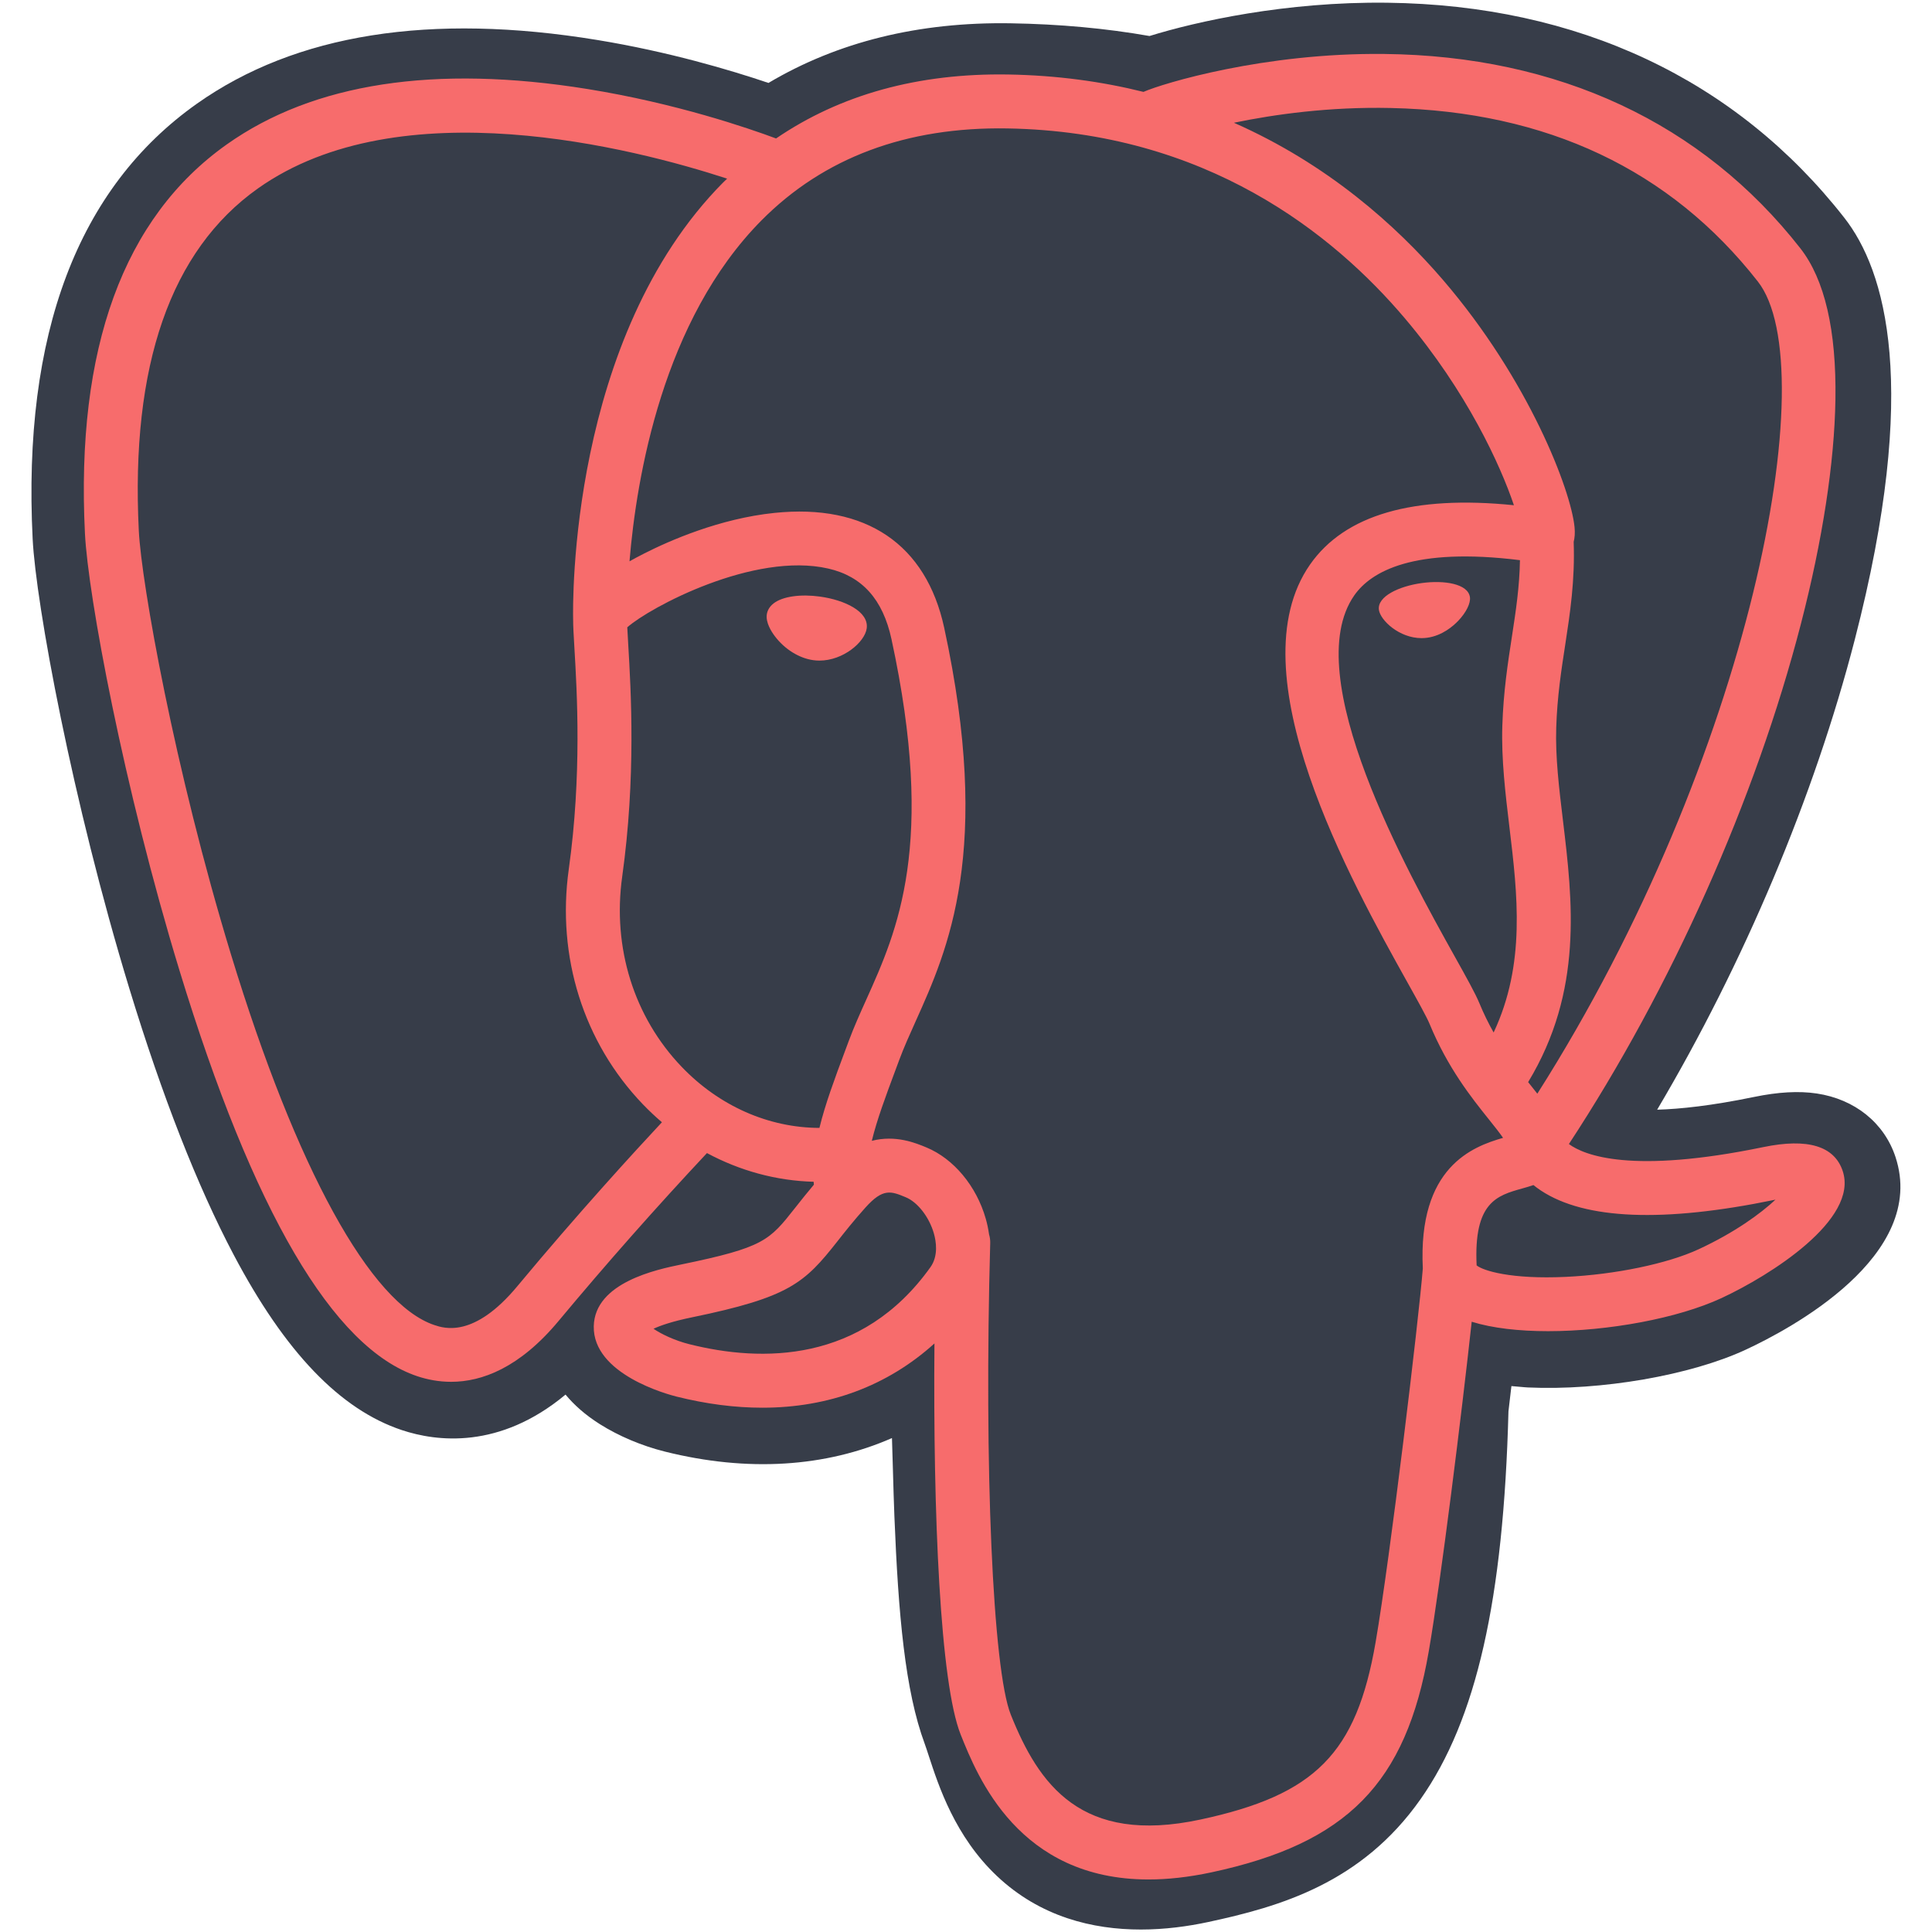
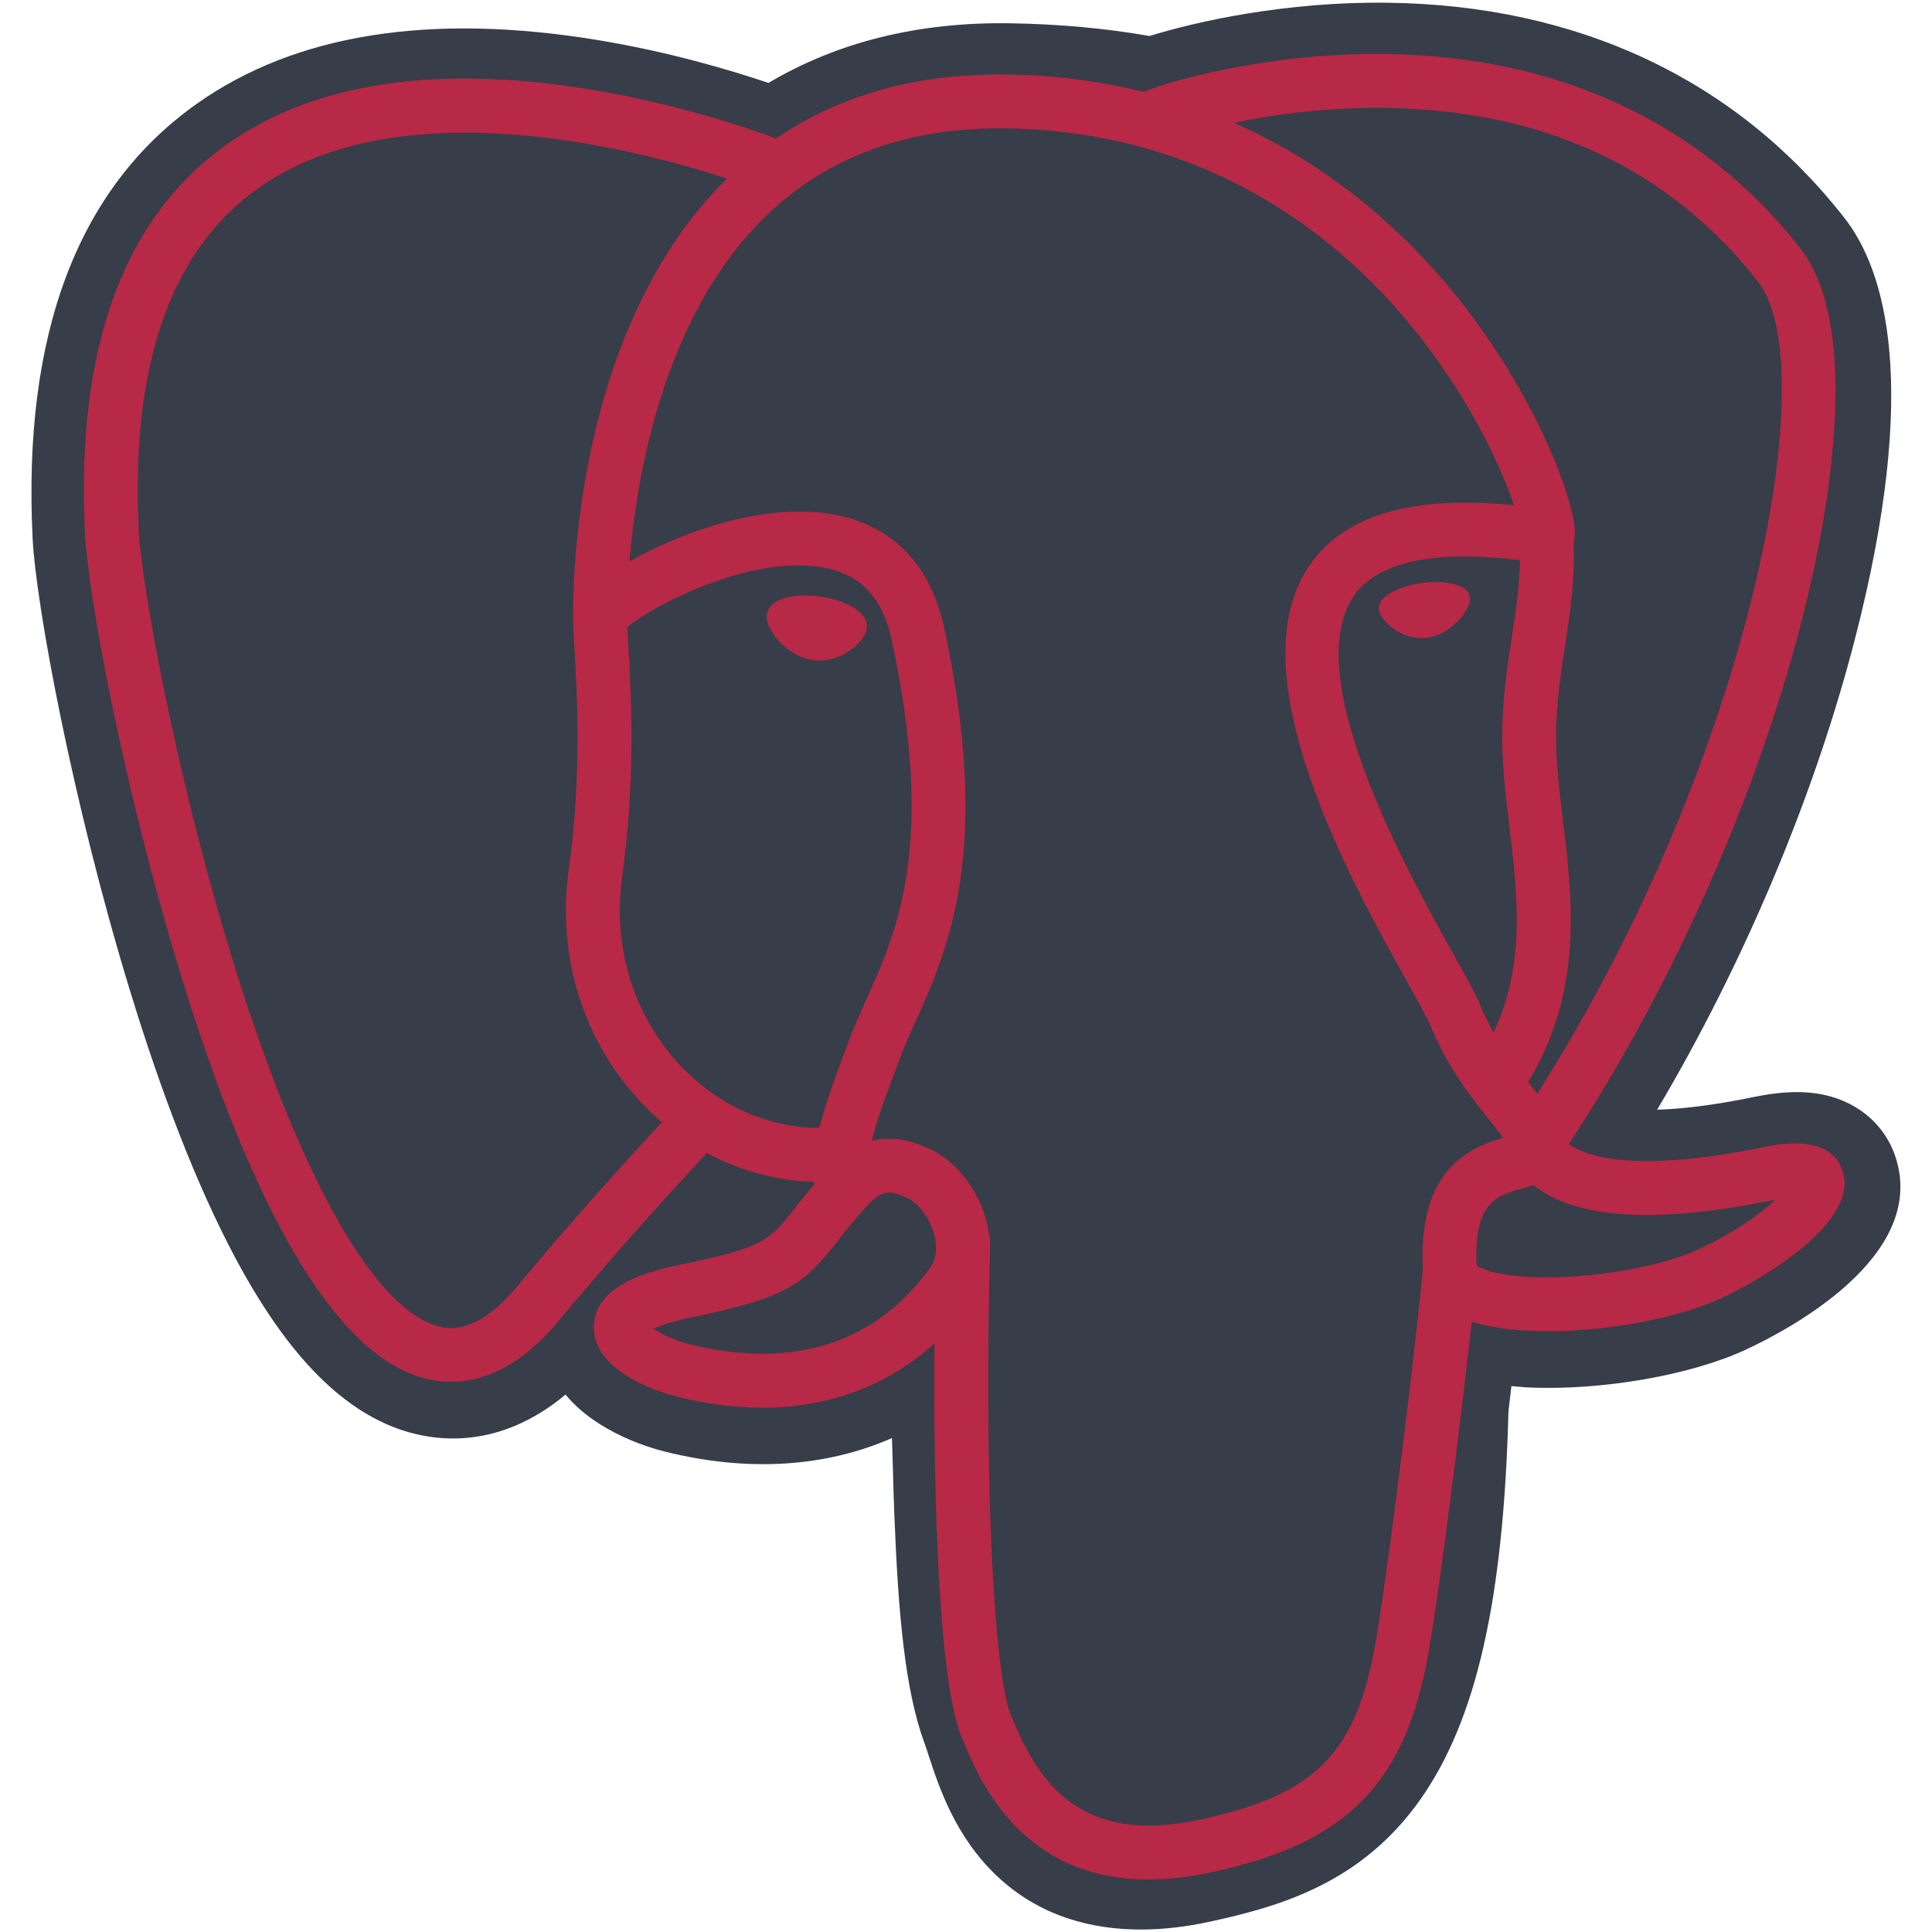
<svg xmlns="http://www.w3.org/2000/svg" viewBox="-4 0 264 264" preserveAspectRatio="xMinYMin meet" fill="#373D49">
  <path d="M255.008 158.086c-1.535-4.649-5.556-7.887-10.756-8.664-2.452-.366-5.26-.21-8.583.475-5.792 1.195-10.089 1.65-13.225 1.738 11.837-19.985 21.462-42.775 27.003-64.228 8.96-34.689 4.172-50.492-1.423-57.64C233.217 10.847 211.614.683 185.552.372c-13.903-.17-26.108 2.575-32.475 4.549-5.928-1.046-12.302-1.63-18.99-1.738-12.537-.2-23.614 2.533-33.079 8.15-5.24-1.772-13.65-4.27-23.362-5.864-22.842-3.75-41.252-.828-54.718 8.685C6.622 25.672-.937 45.684.461 73.634c.444 8.874 5.408 35.874 13.224 61.48 4.492 14.718 9.282 26.94 14.237 36.33 7.027 13.315 14.546 21.156 22.987 23.972 4.731 1.576 13.327 2.68 22.368-4.85 1.146 1.388 2.675 2.767 4.704 4.048 2.577 1.625 5.728 2.953 8.875 3.74 11.341 2.835 21.964 2.126 31.027-1.848.056 1.612.099 3.152.135 4.482.06 2.157.12 4.272.199 6.25.537 13.374 1.447 23.773 4.143 31.049.148.4.347 1.01.557 1.657 1.345 4.118 3.594 11.012 9.316 16.411 5.925 5.593 13.092 7.308 19.656 7.308 3.292 0 6.433-.432 9.188-1.022 9.82-2.105 20.973-5.311 29.041-16.799 7.628-10.86 11.336-27.217 12.007-52.99.087-.729.167-1.425.244-2.088l.16-1.362 1.797.158.463.031c10.002.456 22.232-1.665 29.743-5.154 5.935-2.754 24.954-12.795 20.476-26.351" />
  <path d="M237.906 160.722c-29.74 6.135-31.785-3.934-31.785-3.934 31.4-46.593 44.527-105.736 33.2-120.211-30.904-39.485-84.399-20.811-85.292-20.327l-.287.052c-5.876-1.22-12.451-1.946-19.842-2.067-13.456-.22-23.664 3.528-31.41 9.402 0 0-95.43-39.314-90.991 49.444.944 18.882 27.064 142.873 58.218 105.422 11.387-13.695 22.39-25.274 22.39-25.274 5.464 3.63 12.006 5.482 18.864 4.817l.533-.452c-.166 1.7-.09 3.363.213 5.332-8.026 8.967-5.667 10.541-21.711 13.844-16.235 3.346-6.698 9.302-.471 10.86 7.549 1.887 25.013 4.561 36.813-11.958l-.47 1.885c3.144 2.519 5.352 16.383 4.982 28.952-.37 12.568-.617 21.197 1.86 27.937 2.479 6.74 4.948 21.905 26.04 17.386 17.623-3.777 26.756-13.564 28.027-29.89.901-11.606 2.942-9.89 3.07-20.267l1.637-4.912c1.887-15.733.3-20.809 11.157-18.448l2.64.232c7.99.363 18.45-1.286 24.589-4.139 13.218-6.134 21.058-16.377 8.024-13.686h.002" fill="#373D49" />
-   <path d="M108.076 81.525c-2.68-.373-5.107-.028-6.335.902-.69.523-.904 1.129-.962 1.546-.154 1.105.62 2.327 1.096 2.957 1.346 1.784 3.312 3.01 5.258 3.28.282.04.563.058.842.058 3.245 0 6.196-2.527 6.456-4.392.325-2.336-3.066-3.893-6.355-4.35M196.86 81.599c-.256-1.831-3.514-2.353-6.606-1.923-3.088.43-6.082 1.824-5.832 3.659.2 1.427 2.777 3.863 5.827 3.863.258 0 .518-.017.78-.054 2.036-.282 3.53-1.575 4.24-2.32 1.08-1.136 1.706-2.402 1.591-3.225" fill="#F76C6C" />
-   <path d="M247.802 160.025c-1.134-3.429-4.784-4.532-10.848-3.28-18.005 3.716-24.453 1.142-26.57-.417 13.995-21.32 25.508-47.092 31.719-71.137 2.942-11.39 4.567-21.968 4.7-30.59.147-9.463-1.465-16.417-4.789-20.665-13.402-17.125-33.072-26.311-56.882-26.563-16.369-.184-30.199 4.005-32.88 5.183-5.646-1.404-11.801-2.266-18.502-2.376-12.288-.199-22.91 2.743-31.704 8.74-3.82-1.422-13.692-4.811-25.765-6.756-20.872-3.36-37.458-.814-49.294 7.571-14.123 10.006-20.643 27.892-19.38 53.16.425 8.501 5.269 34.653 12.913 59.698 10.062 32.964 21 51.625 32.508 55.464 1.347.449 2.9.763 4.613.763 4.198 0 9.345-1.892 14.7-8.33a529.832 529.832 0 0 1 20.261-22.926c4.524 2.428 9.494 3.784 14.577 3.92.01.133.023.266.035.398a117.66 117.66 0 0 0-2.57 3.175c-3.522 4.471-4.255 5.402-15.592 7.736-3.225.666-11.79 2.431-11.916 8.435-.136 6.56 10.125 9.315 11.294 9.607 4.074 1.02 7.999 1.523 11.742 1.523 9.103 0 17.114-2.992 23.516-8.781-.197 23.386.778 46.43 3.586 53.451 2.3 5.748 7.918 19.795 25.664 19.794 2.604 0 5.47-.303 8.623-.979 18.521-3.97 26.564-12.156 29.675-30.203 1.665-9.645 4.522-32.676 5.866-45.03 2.836.885 6.487 1.29 10.434 1.289 8.232 0 17.731-1.749 23.688-4.514 6.692-3.108 18.768-10.734 16.578-17.36zm-44.106-83.48c-.061 3.647-.563 6.958-1.095 10.414-.573 3.717-1.165 7.56-1.314 12.225-.147 4.54.42 9.26.968 13.825 1.108 9.22 2.245 18.712-2.156 28.078a36.508 36.508 0 0 1-1.95-4.009c-.547-1.326-1.735-3.456-3.38-6.404-6.399-11.476-21.384-38.35-13.713-49.316 2.285-3.264 8.084-6.62 22.64-4.813zm-17.644-61.787c21.334.471 38.21 8.452 50.158 23.72 9.164 11.711-.927 64.998-30.14 110.969a171.33 171.33 0 0 0-.886-1.117l-.37-.462c7.549-12.467 6.073-24.802 4.759-35.738-.54-4.488-1.05-8.727-.92-12.709.134-4.22.692-7.84 1.232-11.34.663-4.313 1.338-8.776 1.152-14.037.139-.552.195-1.204.122-1.978-.475-5.045-6.235-20.144-17.975-33.81-6.422-7.475-15.787-15.84-28.574-21.482 5.5-1.14 13.021-2.203 21.442-2.016zM66.674 175.778c-5.9 7.094-9.974 5.734-11.314 5.288-8.73-2.912-18.86-21.364-27.791-50.624-7.728-25.318-12.244-50.777-12.602-57.916-1.128-22.578 4.345-38.313 16.268-46.769 19.404-13.76 51.306-5.524 64.125-1.347-.184.182-.376.352-.558.537-21.036 21.244-20.537 57.54-20.485 59.759-.002.856.07 2.068.168 3.735.362 6.105 1.036 17.467-.764 30.334-1.672 11.957 2.014 23.66 10.111 32.109a36.275 36.275 0 0 0 2.617 2.468c-3.604 3.86-11.437 12.396-19.775 22.426zm22.479-29.993c-6.526-6.81-9.49-16.282-8.133-25.99 1.9-13.592 1.199-25.43.822-31.79-.053-.89-.1-1.67-.127-2.285 3.073-2.725 17.314-10.355 27.47-8.028 4.634 1.061 7.458 4.217 8.632 9.645 6.076 28.103.804 39.816-3.432 49.229-.873 1.939-1.698 3.772-2.402 5.668l-.546 1.466c-1.382 3.706-2.668 7.152-3.465 10.424-6.938-.02-13.687-2.984-18.819-8.34zm1.065 37.9c-2.026-.506-3.848-1.385-4.917-2.114.893-.42 2.482-.992 5.238-1.56 13.337-2.745 15.397-4.683 19.895-10.394 1.031-1.31 2.2-2.794 3.819-4.602l.002-.002c2.411-2.7 3.514-2.242 5.514-1.412 1.621.67 3.2 2.702 3.84 4.938.303 1.056.643 3.06-.47 4.62-9.396 13.156-23.088 12.987-32.921 10.526zm69.799 64.952c-16.316 3.496-22.093-4.829-25.9-14.346-2.457-6.144-3.665-33.85-2.808-64.447.011-.407-.047-.8-.159-1.17a15.444 15.444 0 0 0-.456-2.162c-1.274-4.452-4.379-8.176-8.104-9.72-1.48-.613-4.196-1.738-7.46-.903.696-2.868 1.903-6.107 3.212-9.614l.549-1.475c.618-1.663 1.394-3.386 2.214-5.21 4.433-9.848 10.504-23.337 3.915-53.81-2.468-11.414-10.71-16.988-23.204-15.693-7.49.775-14.343 3.797-17.761 5.53-.735.372-1.407.732-2.035 1.082.954-11.5 4.558-32.992 18.04-46.59 8.489-8.56 19.794-12.788 33.568-12.56 27.14.444 44.544 14.372 54.366 25.979 8.464 10.001 13.047 20.076 14.876 25.51-13.755-1.399-23.11 1.316-27.852 8.096-10.317 14.748 5.644 43.372 13.315 57.129 1.407 2.521 2.621 4.7 3.003 5.626 2.498 6.054 5.732 10.096 8.093 13.046.724.904 1.426 1.781 1.96 2.547-4.166 1.201-11.649 3.976-10.967 17.847-.55 6.96-4.461 39.546-6.448 51.059-2.623 15.21-8.22 20.875-23.957 24.25zm68.104-77.936c-4.26 1.977-11.389 3.46-18.161 3.779-7.48.35-11.288-.838-12.184-1.569-.42-8.644 2.797-9.547 6.202-10.503.535-.15 1.057-.297 1.561-.473.313.255.656.508 1.032.756 6.012 3.968 16.735 4.396 31.874 1.271l.166-.033c-2.042 1.909-5.536 4.471-10.49 6.772z" fill="#F76C6C" />
+   <path d="M108.076 81.525c-2.68-.373-5.107-.028-6.335.902-.69.523-.904 1.129-.962 1.546-.154 1.105.62 2.327 1.096 2.957 1.346 1.784 3.312 3.01 5.258 3.28.282.04.563.058.842.058 3.245 0 6.196-2.527 6.456-4.392.325-2.336-3.066-3.893-6.355-4.35M196.86 81.599c-.256-1.831-3.514-2.353-6.606-1.923-3.088.43-6.082 1.824-5.832 3.659.2 1.427 2.777 3.863 5.827 3.863.258 0 .518-.017.78-.054 2.036-.282 3.53-1.575 4.24-2.32 1.08-1.136 1.706-2.402 1.591-3.225" fill="#B72946" />
+   <path d="M247.802 160.025c-1.134-3.429-4.784-4.532-10.848-3.28-18.005 3.716-24.453 1.142-26.57-.417 13.995-21.32 25.508-47.092 31.719-71.137 2.942-11.39 4.567-21.968 4.7-30.59.147-9.463-1.465-16.417-4.789-20.665-13.402-17.125-33.072-26.311-56.882-26.563-16.369-.184-30.199 4.005-32.88 5.183-5.646-1.404-11.801-2.266-18.502-2.376-12.288-.199-22.91 2.743-31.704 8.74-3.82-1.422-13.692-4.811-25.765-6.756-20.872-3.36-37.458-.814-49.294 7.571-14.123 10.006-20.643 27.892-19.38 53.16.425 8.501 5.269 34.653 12.913 59.698 10.062 32.964 21 51.625 32.508 55.464 1.347.449 2.9.763 4.613.763 4.198 0 9.345-1.892 14.7-8.33a529.832 529.832 0 0 1 20.261-22.926c4.524 2.428 9.494 3.784 14.577 3.92.01.133.023.266.035.398a117.66 117.66 0 0 0-2.57 3.175c-3.522 4.471-4.255 5.402-15.592 7.736-3.225.666-11.79 2.431-11.916 8.435-.136 6.56 10.125 9.315 11.294 9.607 4.074 1.02 7.999 1.523 11.742 1.523 9.103 0 17.114-2.992 23.516-8.781-.197 23.386.778 46.43 3.586 53.451 2.3 5.748 7.918 19.795 25.664 19.794 2.604 0 5.47-.303 8.623-.979 18.521-3.97 26.564-12.156 29.675-30.203 1.665-9.645 4.522-32.676 5.866-45.03 2.836.885 6.487 1.29 10.434 1.289 8.232 0 17.731-1.749 23.688-4.514 6.692-3.108 18.768-10.734 16.578-17.36zm-44.106-83.48c-.061 3.647-.563 6.958-1.095 10.414-.573 3.717-1.165 7.56-1.314 12.225-.147 4.54.42 9.26.968 13.825 1.108 9.22 2.245 18.712-2.156 28.078a36.508 36.508 0 0 1-1.95-4.009c-.547-1.326-1.735-3.456-3.38-6.404-6.399-11.476-21.384-38.35-13.713-49.316 2.285-3.264 8.084-6.62 22.64-4.813zm-17.644-61.787c21.334.471 38.21 8.452 50.158 23.72 9.164 11.711-.927 64.998-30.14 110.969a171.33 171.33 0 0 0-.886-1.117l-.37-.462c7.549-12.467 6.073-24.802 4.759-35.738-.54-4.488-1.05-8.727-.92-12.709.134-4.22.692-7.84 1.232-11.34.663-4.313 1.338-8.776 1.152-14.037.139-.552.195-1.204.122-1.978-.475-5.045-6.235-20.144-17.975-33.81-6.422-7.475-15.787-15.84-28.574-21.482 5.5-1.14 13.021-2.203 21.442-2.016zM66.674 175.778c-5.9 7.094-9.974 5.734-11.314 5.288-8.73-2.912-18.86-21.364-27.791-50.624-7.728-25.318-12.244-50.777-12.602-57.916-1.128-22.578 4.345-38.313 16.268-46.769 19.404-13.76 51.306-5.524 64.125-1.347-.184.182-.376.352-.558.537-21.036 21.244-20.537 57.54-20.485 59.759-.002.856.07 2.068.168 3.735.362 6.105 1.036 17.467-.764 30.334-1.672 11.957 2.014 23.66 10.111 32.109a36.275 36.275 0 0 0 2.617 2.468c-3.604 3.86-11.437 12.396-19.775 22.426zm22.479-29.993c-6.526-6.81-9.49-16.282-8.133-25.99 1.9-13.592 1.199-25.43.822-31.79-.053-.89-.1-1.67-.127-2.285 3.073-2.725 17.314-10.355 27.47-8.028 4.634 1.061 7.458 4.217 8.632 9.645 6.076 28.103.804 39.816-3.432 49.229-.873 1.939-1.698 3.772-2.402 5.668l-.546 1.466c-1.382 3.706-2.668 7.152-3.465 10.424-6.938-.02-13.687-2.984-18.819-8.34zm1.065 37.9c-2.026-.506-3.848-1.385-4.917-2.114.893-.42 2.482-.992 5.238-1.56 13.337-2.745 15.397-4.683 19.895-10.394 1.031-1.31 2.2-2.794 3.819-4.602l.002-.002c2.411-2.7 3.514-2.242 5.514-1.412 1.621.67 3.2 2.702 3.84 4.938.303 1.056.643 3.06-.47 4.62-9.396 13.156-23.088 12.987-32.921 10.526zm69.799 64.952c-16.316 3.496-22.093-4.829-25.9-14.346-2.457-6.144-3.665-33.85-2.808-64.447.011-.407-.047-.8-.159-1.17a15.444 15.444 0 0 0-.456-2.162c-1.274-4.452-4.379-8.176-8.104-9.72-1.48-.613-4.196-1.738-7.46-.903.696-2.868 1.903-6.107 3.212-9.614l.549-1.475c.618-1.663 1.394-3.386 2.214-5.21 4.433-9.848 10.504-23.337 3.915-53.81-2.468-11.414-10.71-16.988-23.204-15.693-7.49.775-14.343 3.797-17.761 5.53-.735.372-1.407.732-2.035 1.082.954-11.5 4.558-32.992 18.04-46.59 8.489-8.56 19.794-12.788 33.568-12.56 27.14.444 44.544 14.372 54.366 25.979 8.464 10.001 13.047 20.076 14.876 25.51-13.755-1.399-23.11 1.316-27.852 8.096-10.317 14.748 5.644 43.372 13.315 57.129 1.407 2.521 2.621 4.7 3.003 5.626 2.498 6.054 5.732 10.096 8.093 13.046.724.904 1.426 1.781 1.96 2.547-4.166 1.201-11.649 3.976-10.967 17.847-.55 6.96-4.461 39.546-6.448 51.059-2.623 15.21-8.22 20.875-23.957 24.25zm68.104-77.936c-4.26 1.977-11.389 3.46-18.161 3.779-7.48.35-11.288-.838-12.184-1.569-.42-8.644 2.797-9.547 6.202-10.503.535-.15 1.057-.297 1.561-.473.313.255.656.508 1.032.756 6.012 3.968 16.735 4.396 31.874 1.271l.166-.033c-2.042 1.909-5.536 4.471-10.49 6.772z" fill="#B72946" />
</svg>
